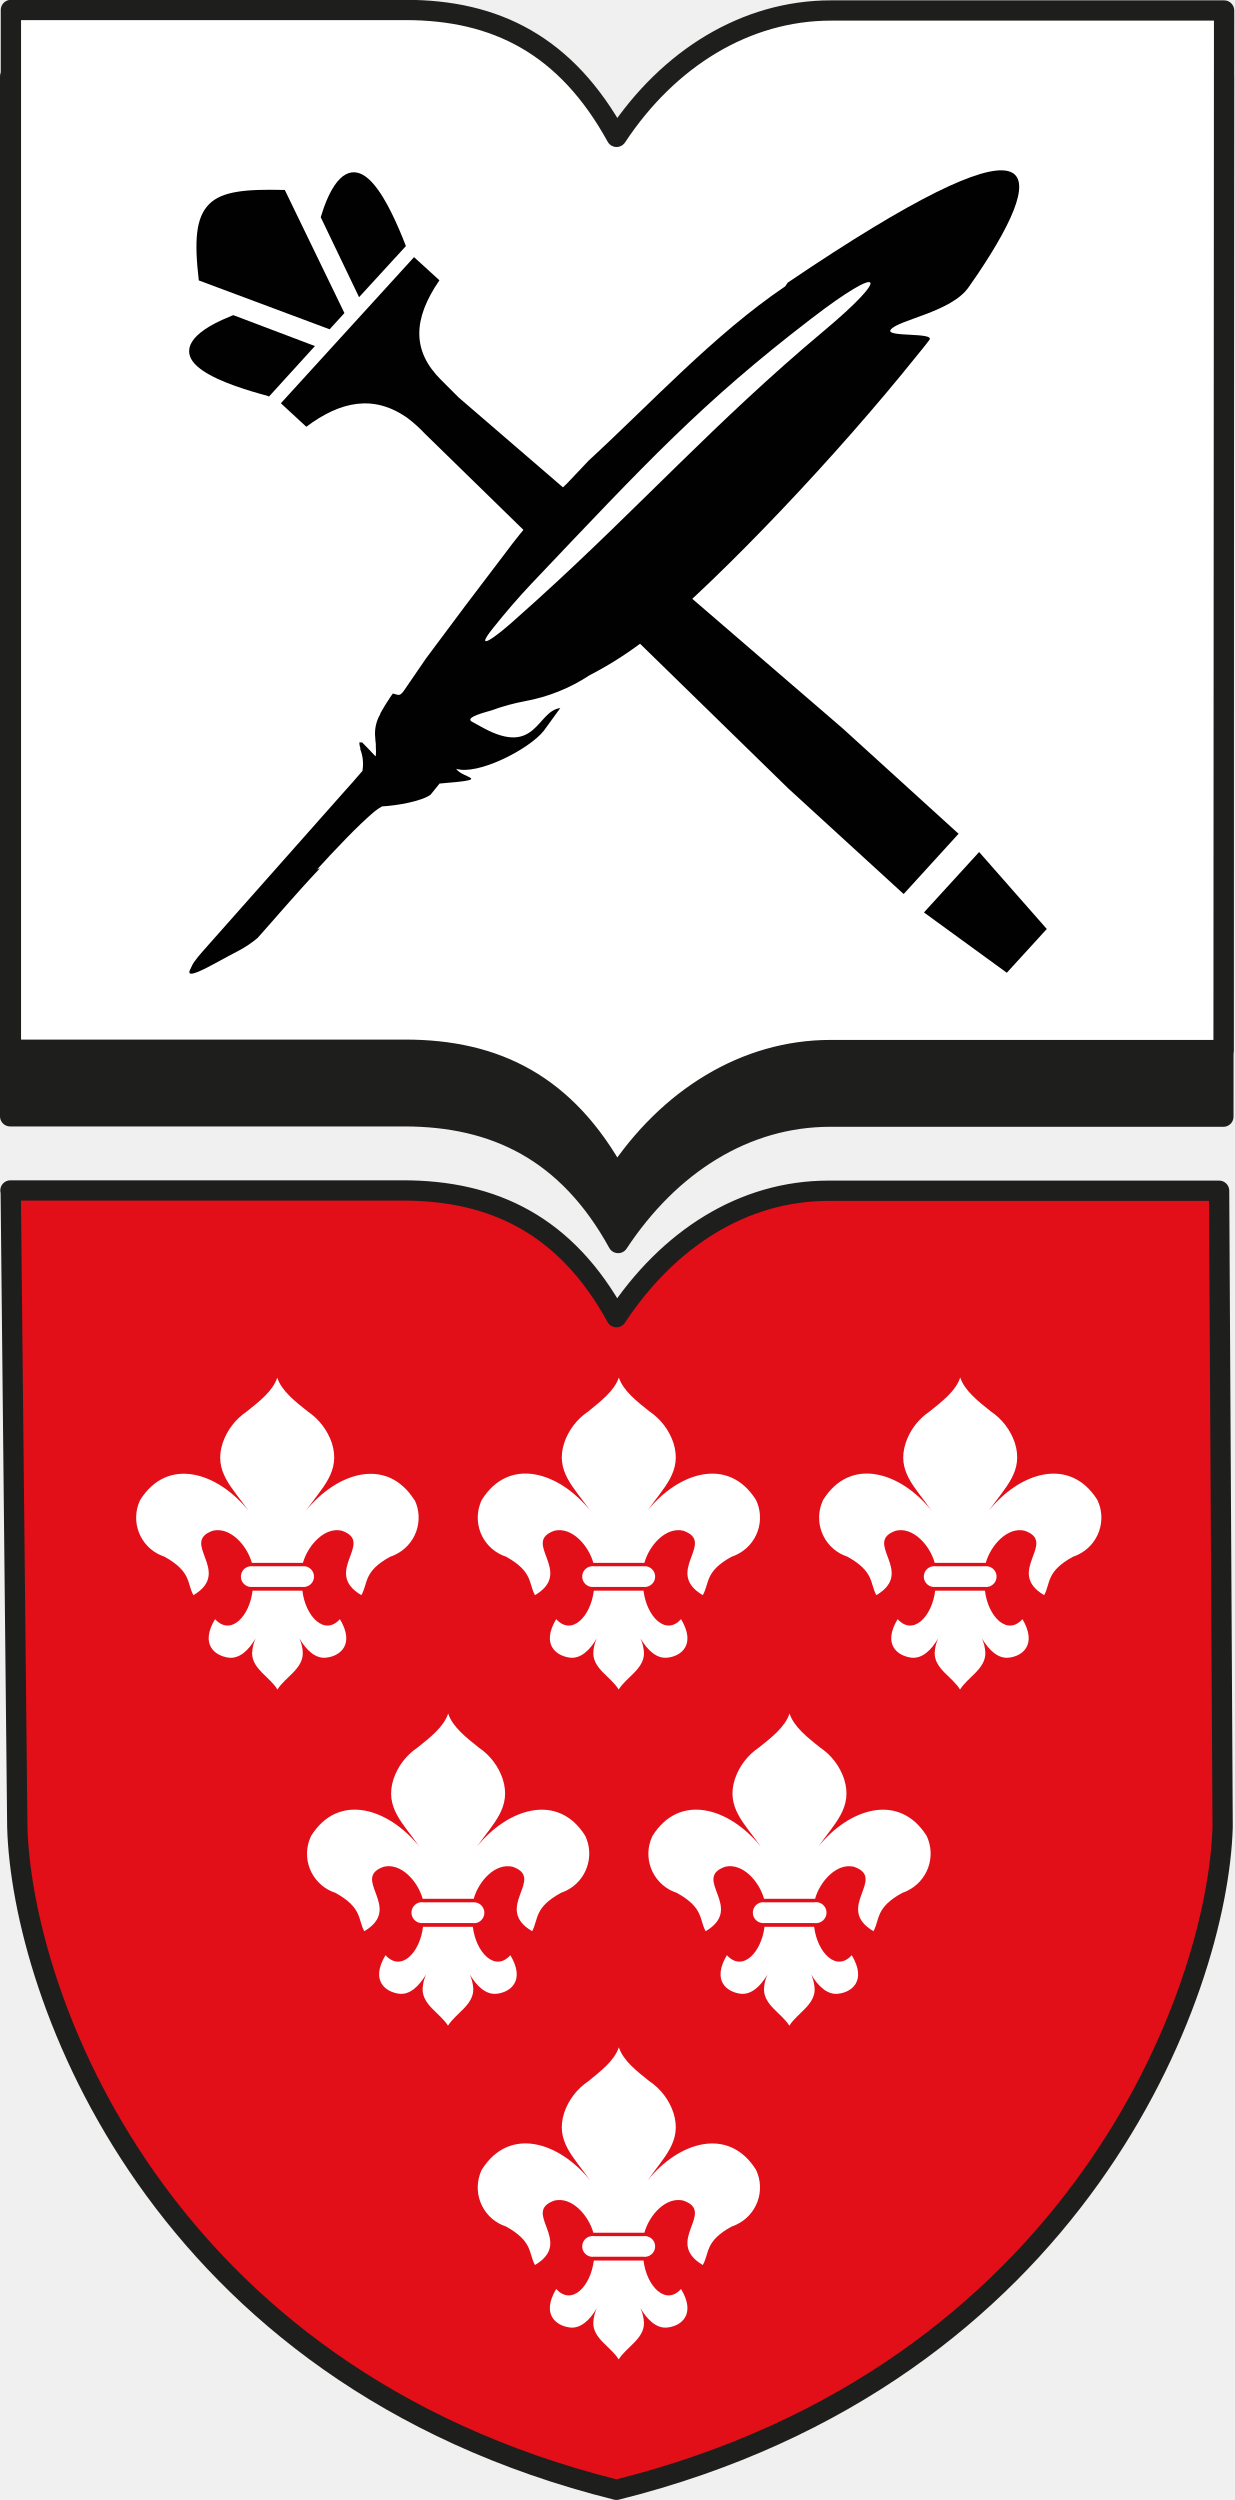
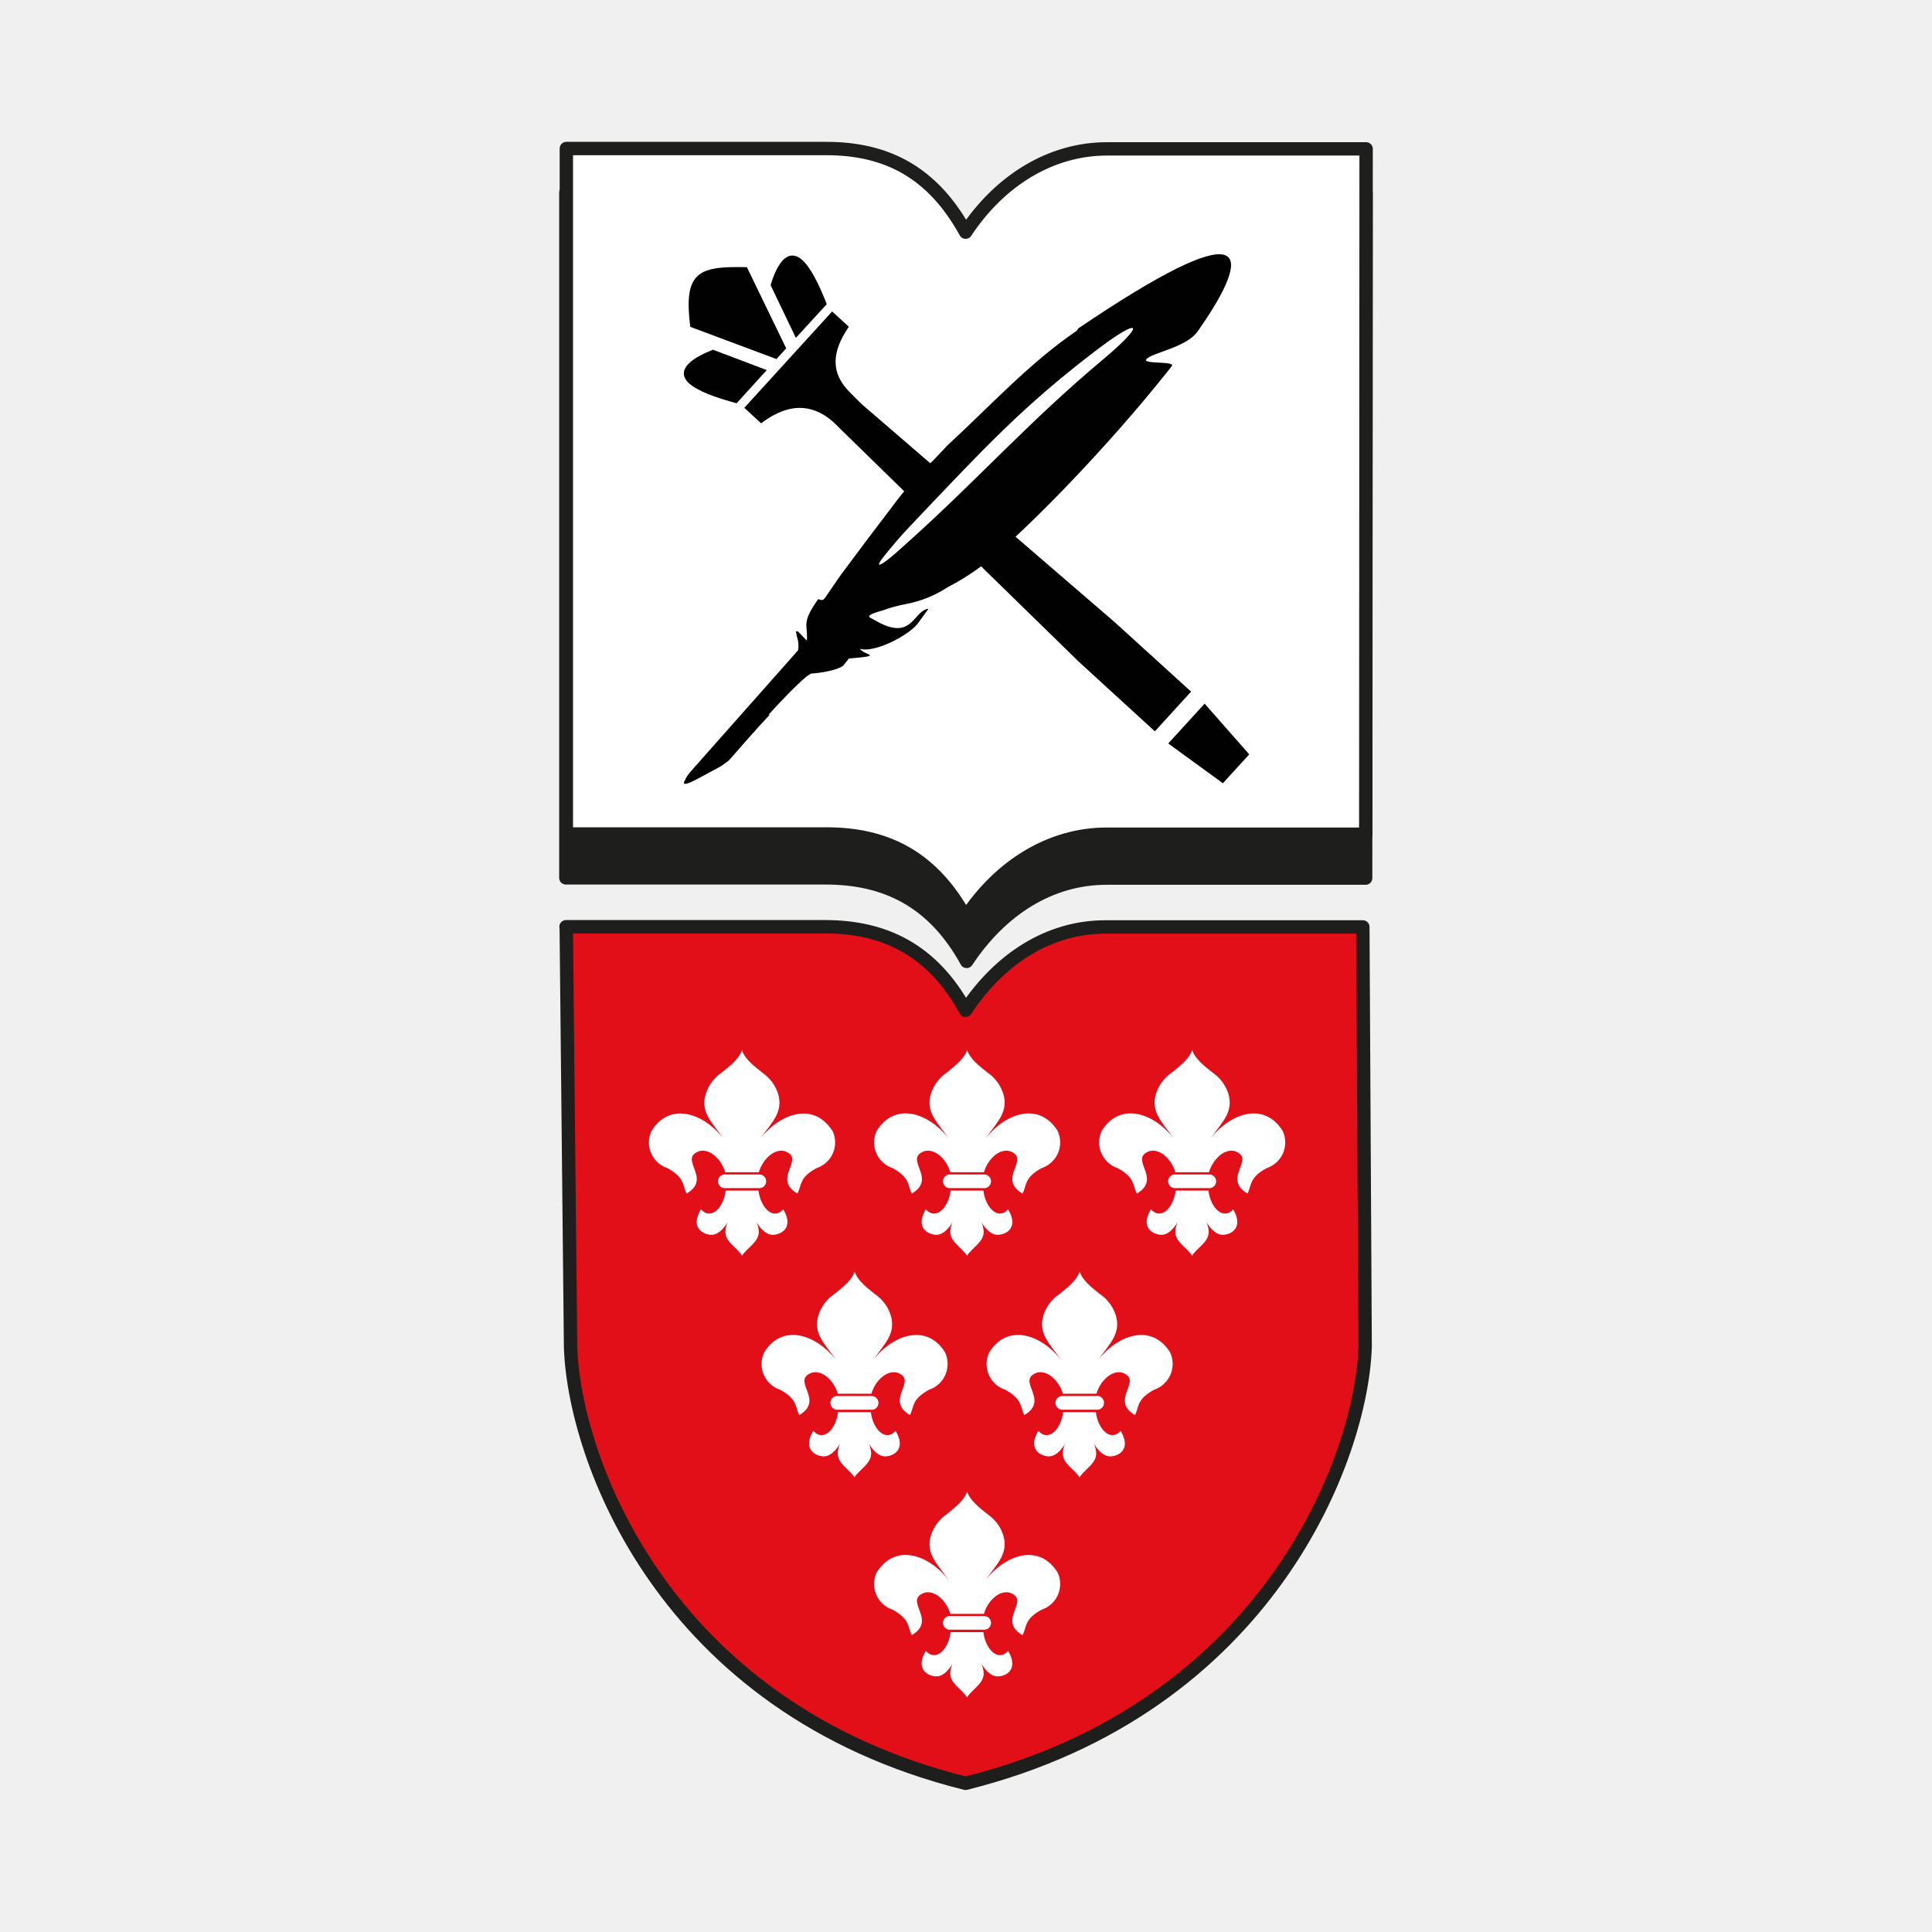
- <svg xmlns="http://www.w3.org/2000/svg" viewBox="0 0 210.57 426.52">
+ <svg xmlns="http://www.w3.org/2000/svg" viewBox="-144.71 -36.74 500 500">
  <g fill-rule="evenodd">
    <g stroke="#1e1e1c" stroke-linejoin="round" stroke-width="3.46">
      <path d="M105.52 34.7c-8.57-15.66-20.93-21.62-36.48-21.61H1.73v177.36h67.25c15.43 0 27.86 5.95 36.48 21.62 8.8-13.35 21.62-21.56 36.17-21.56h67.09l.09-177.36h-67.1c-14.55 0-27.37 8.2-36.19 21.58z" fill="#1e1e1c" />
      <path d="M105.19 23.35C96.59 7.7 84.59 1.7 69.16 1.7H1.86v177.39h67.25c15.48 0 27.48 5.91 36.08 21.61 8.81-13.37 22-21.55 36.48-21.55h67.08l.09-177.36h-67.08c-14.54 0-27.75 8.2-36.57 21.56z" fill="#fff" />
      <path d="M1.83 203.16L2.95 311.7c.78 28.39 23.7 93.49 102.22 113.08C183.7 405.2 207.76 340.1 208.59 311.7l-.6-108.55h-66.64c-14.56 0-27.36 8.21-36.18 21.57-8.57-15.67-21-21.64-36.48-21.62H1.78z" fill="#e20e18" />
    </g>
    <g fill="#fff">
      <path d="M128.98 370.18a7 7 0 0 1-3.37 9.37 6.51 6.51 0 0 1-.77.31c-4.64 2.52-3.77 4.54-4.94 6.57-6.77-4 2.41-9-3.33-11-3-.69-5.82 2.52-6.63 5.49h-8.71c-.83-3-3.68-6.18-6.63-5.49-5.76 2 3.44 7-3.33 11-1.11-2-.3-4-4.94-6.57a7 7 0 0 1-4.46-8.89 5.94 5.94 0 0 1 .32-.79c4.73-7.55 13.31-4.67 18.5 1.83-2.79-4-6-6.69-4.43-11.57a10.57 10.57 0 0 1 4.12-5.37c2-1.65 4.45-3.48 5.2-5.79.75 2.31 3.15 4.14 5.21 5.79a10.53 10.53 0 0 1 4.1 5.37c1.54 4.88-1.62 7.55-4.41 11.57 5.19-6.5 13.77-9.36 18.5-1.83zm-19.19 11.32c.972-.116 1.854.578 1.97 1.55s-.578 1.854-1.55 1.97a1.48 1.48 0 0 1-.42 0h-8.48c-.972.116-1.854-.578-1.97-1.55s.578-1.854 1.55-1.97a1.48 1.48 0 0 1 .42 0zm0 4.16c.52 4.38 3.77 7.79 6.4 4.86 2.58 4.29.09 6.29-2.25 6.56-1.87.27-3.48-1.26-4.66-3.27a7.09 7.09 0 0 1 .59 2.52c0 2.72-3 4.09-4.32 6.21-1.26-2.12-4.33-3.49-4.33-6.21a6.64 6.64 0 0 1 .59-2.52c-1.19 2.05-2.81 3.54-4.65 3.27-2.34-.32-4.83-2.27-2.27-6.56 2.68 2.93 5.89-.48 6.42-4.86zm48.31-72.43a7.05 7.05 0 0 1-3.38 9.39 6.36 6.36 0 0 1-.76.31c-4.64 2.52-3.83 4.54-4.94 6.55-6.77-4 2.41-9-3.34-11-2.94-.69-5.81 2.52-6.62 5.47h-8.71c-.83-3-3.68-6.16-6.63-5.47-5.76 2 3.44 7-3.33 11-1.11-2-.3-4-4.94-6.55a7 7 0 0 1-4.46-8.91 7.68 7.68 0 0 1 .32-.79c4.73-7.54 13.31-4.66 18.5 1.84-2.79-4-6-6.69-4.43-11.56a10.53 10.53 0 0 1 4.1-5.37c2.07-1.65 4.47-3.5 5.22-5.8.75 2.3 3.15 4.15 5.21 5.8a10.44 10.44 0 0 1 4.1 5.37c1.54 4.87-1.62 7.55-4.41 11.56 5.19-6.5 13.77-9.36 18.5-1.84zm-19.2 11.32a1.79 1.79 0 1 1 .52 3.54 2.26 2.26 0 0 1-.52 0h-8.47a1.79 1.79 0 0 1-.52-3.54 2.26 2.26 0 0 1 .52 0zm0 4.18c.53 4.36 3.78 7.79 6.41 4.84 2.58 4.3.09 6.29-2.25 6.57-1.87.26-3.48-1.26-4.66-3.27a7 7 0 0 1 .59 2.51c0 2.73-3 4.1-4.32 6.22-1.32-2.12-4.33-3.49-4.33-6.22a6.59 6.59 0 0 1 .59-2.51c-1.2 2.05-2.81 3.53-4.65 3.27-2.34-.33-4.83-2.27-2.27-6.57 2.68 2.95 5.89-.48 6.42-4.84zm-39.04-15.5a7.06 7.06 0 0 1-3.37 9.39 7.28 7.28 0 0 1-.77.31c-4.64 2.52-3.83 4.54-4.94 6.55-6.77-4 2.41-9-3.33-11-3-.69-5.82 2.52-6.63 5.47h-8.71c-.83-3-3.68-6.16-6.63-5.47-5.76 2 3.44 7-3.33 11-1.11-2-.3-4-4.94-6.55a7 7 0 0 1-4.46-8.91 7.68 7.68 0 0 1 .32-.79c4.73-7.54 13.29-4.66 18.5 1.84-2.79-4-6-6.69-4.43-11.56a10.53 10.53 0 0 1 4.1-5.37c2.07-1.65 4.47-3.5 5.22-5.8.75 2.3 3.15 4.15 5.21 5.8a10.53 10.53 0 0 1 4.1 5.37c1.54 4.87-1.62 7.55-4.41 11.56 5.19-6.5 13.83-9.36 18.5-1.84zm-19.19 11.32a1.79 1.79 0 0 1 .51 3.54 2.18 2.18 0 0 1-.51 0h-8.48a1.79 1.79 0 0 1-.52-3.54 2.26 2.26 0 0 1 .52 0zm0 4.18c.52 4.36 3.77 7.79 6.4 4.84 2.58 4.3.07 6.29-2.25 6.57-1.87.26-3.48-1.26-4.66-3.27a7 7 0 0 1 .59 2.51c0 2.73-3 4.1-4.32 6.22-1.32-2.12-4.33-3.49-4.33-6.22a6.59 6.59 0 0 1 .59-2.51c-1.26 2.05-2.8 3.53-4.65 3.27-2.34-.33-4.85-2.27-2.27-6.57 2.67 2.95 5.89-.48 6.4-4.84zm106.55-72.83a7 7 0 0 1-3.34 9.36 6.07 6.07 0 0 1-.8.32c-4.64 2.52-3.83 4.55-4.94 6.57-6.77-4 2.43-9-3.34-11-2.94-.69-5.79 2.52-6.62 5.49h-8.71c-.82-3-3.68-6.18-6.63-5.49-5.75 2 3.44 7-3.33 11-1.11-2-.3-4-4.94-6.57a7 7 0 0 1-4.45-8.91 7.28 7.28 0 0 1 .31-.77c4.73-7.55 13.31-4.67 18.5 1.82-2.79-4-6-6.68-4.41-11.56a10.48 10.48 0 0 1 4.1-5.37c2.06-1.65 4.46-3.48 5.2-5.78.76 2.3 3.16 4.13 5.21 5.78a10.5 10.5 0 0 1 4.11 5.37c1.54 4.88-1.63 7.55-4.42 11.56 5.19-6.49 13.77-9.34 18.5-1.82zm-19.18 11.32c.972-.116 1.854.578 1.97 1.55s-.578 1.854-1.55 1.97a1.48 1.48 0 0 1-.42 0h-8.45c-.972.116-1.854-.578-1.97-1.55s.578-1.854 1.55-1.97a1.48 1.48 0 0 1 .42 0zm0 4.16c.51 4.38 3.77 7.79 6.4 4.86 2.52 4.29.08 6.29-2.26 6.56-1.85.27-3.46-1.25-4.66-3.28a6.64 6.64 0 0 1 .59 2.52c0 2.71-3 4.09-4.32 6.21-1.26-2.12-4.33-3.5-4.33-6.21a7.09 7.09 0 0 1 .59-2.52c-1.18 2.06-2.79 3.55-4.65 3.28-2.34-.34-4.83-2.27-2.26-6.56 2.67 2.93 5.88-.48 6.41-4.86z" />
      <path d="M128.98 255.9a7 7 0 0 1-3.37 9.37 5.16 5.16 0 0 1-.77.31c-4.64 2.52-3.77 4.55-4.94 6.57-6.77-4 2.41-9-3.33-11-3-.69-5.82 2.52-6.63 5.49h-8.71c-.83-3-3.68-6.18-6.63-5.49-5.76 2 3.44 7-3.33 11-1.11-2-.3-4-4.94-6.57a7 7 0 0 1-4.46-8.88 5.56 5.56 0 0 1 .32-.8c4.73-7.55 13.31-4.67 18.5 1.82-2.79-4-6-6.68-4.43-11.56a10.57 10.57 0 0 1 4.12-5.37c2-1.65 4.45-3.48 5.2-5.78.75 2.3 3.15 4.13 5.21 5.78a10.53 10.53 0 0 1 4.1 5.37c1.54 4.88-1.62 7.55-4.41 11.56 5.19-6.49 13.77-9.34 18.5-1.82zm-19.19 11.32c.972-.116 1.854.578 1.97 1.55s-.578 1.854-1.55 1.97a1.48 1.48 0 0 1-.42 0h-8.48c-.972.116-1.854-.578-1.97-1.55s.578-1.854 1.55-1.97a1.48 1.48 0 0 1 .42 0zm0 4.16c.52 4.38 3.77 7.79 6.4 4.86 2.58 4.29.09 6.29-2.25 6.56-1.87.27-3.48-1.25-4.66-3.28a7.09 7.09 0 0 1 .59 2.52c0 2.71-3 4.09-4.32 6.21-1.26-2.12-4.33-3.5-4.33-6.21a6.64 6.64 0 0 1 .59-2.52c-1.19 2.06-2.81 3.55-4.65 3.28-2.34-.34-4.83-2.27-2.27-6.56 2.68 2.93 5.89-.48 6.42-4.86zM70.74 255.9a7 7 0 0 1-3.37 9.37 5.28 5.28 0 0 1-.78.31c-4.64 2.52-3.77 4.55-4.94 6.57-6.76-4 2.42-9-3.34-11-2.93-.69-5.8 2.52-6.63 5.49h-8.71c-.83-3-3.7-6.18-6.65-5.49-5.74 2 3.44 7-3.32 11-1.12-2-.3-4-4.95-6.57a7 7 0 0 1-4.46-8.88 7.28 7.28 0 0 1 .31-.77c4.74-7.55 13.31-4.67 18.5 1.82-2.79-4-6-6.68-4.41-11.56a10.57 10.57 0 0 1 4.1-5.37c2.06-1.65 4.46-3.48 5.21-5.78.75 2.3 3.15 4.13 5.22 5.78a10.68 10.68 0 0 1 4.1 5.37c1.53 4.88-1.63 7.55-4.43 11.56 5.21-6.49 13.77-9.34 18.52-1.82zm-19.15 11.32c.972-.116 1.854.578 1.97 1.55s-.578 1.854-1.55 1.97a1.48 1.48 0 0 1-.42 0h-8.51c-.972.116-1.854-.578-1.97-1.55s.578-1.854 1.55-1.97a1.48 1.48 0 0 1 .42 0zm0 4.16c.51 4.38 3.77 7.79 6.4 4.86 2.58 4.29.07 6.29-2.27 6.56-1.85.27-3.46-1.25-4.64-3.28a6.63 6.63 0 0 1 .58 2.52c0 2.71-3 4.09-4.33 6.21-1.25-2.12-4.32-3.5-4.32-6.21a7.09 7.09 0 0 1 .59-2.52c-1.18 2.06-2.79 3.55-4.66 3.28-2.32-.34-4.83-2.27-2.25-6.56 2.67 2.93 5.89-.48 6.4-4.86z" />
      <use href="#B" />
    </g>
    <g fill="#010101">
      <path d="M47.92 68.8l22.72-24.93 4.33 3.95c-4.59 6.68-4.66 12.1.29 17l3 3 65.48 56.43 19.8 18-9.37 10.28-19.67-18L72.5 74a23.36 23.36 0 0 0-2.91-2.63c-5.82-4.18-11.57-2.88-17.33 1.44l-4.33-4zm-14-20.94c-.81-6.84-.49-10.73 1.73-13s6.32-2.61 12.94-2.45l10.17 21-2.52 2.77-22.28-8.32zm11.9 19.73l-1.44-.4c-3.53-1-8.4-2.59-10.76-4.72s-2.05-5 4.27-7.89l1.7-.73.2-.09 13.94 5.28-7.88 8.66zm23.42-25.63c-.16-.44-.36-.93-.57-1.45-1.38-3.36-3.49-8-5.88-10.06s-5.22-1.47-7.55 5l-.52 1.61 6.54 13.64 8-8.73zm97.83 103.43l11.52 13.1-6.82 7.47-14-10.19-.13-.11 9.4-10.29z" />
      <path d="M133.97 48.85c-12.16 8.24-22.73 19.78-33.54 29.73l-3.66 3.87a87 87 0 0 0-10.48 11.8q-6.84 8.94-13.62 18.1l-3.78 5.52c-.73 1-.92.68-1.86.45l-.23.31a2.73 2.73 0 0 1-.21.3 1.81 1.81 0 0 1-.19.29c0 .09-.11.19-.19.27 0 .1-.11.18-.16.27a2.26 2.26 0 0 1-.16.26.78.78 0 0 1-.16.24 1 1 0 0 1-.13.22l-.13.22a1.51 1.51 0 0 1-.11.22.75.75 0 0 1-.13.18.84.84 0 0 1-.12.23.54.54 0 0 1-.11.18l-.08.17-.08.17a.06.06 0 0 1 0 .06s0 .1-.07.11a6.53 6.53 0 0 0-.75 3.85.06.06 0 0 1 0 .06c0 .32.07.63.1 1v.56a8.3 8.3 0 0 1 0 1.41.29.29 0 0 1-.07.12c-.74-.8-1.5-1.58-2.27-2.36a.06.06 0 0 1-.08 0h-.39a.14.14 0 0 0 0 .09 2.37 2.37 0 0 0 .16.84v.11.14a6.9 6.9 0 0 1 .38 3.57.17.17 0 0 1 0 .1c-1.13 1.34-2.29 2.62-3.44 3.91l-23.53 26.55c-6.29 7 2.38 1.37 6-.4a18.61 18.61 0 0 0 3.41-2.28c3.92-4.32 14.08-16.21 19.62-20.86a12.08 12.08 0 0 1 1.26-.85c2.58-.14 6.77-.88 8.29-2 .53-.63 1-1.26 1.53-1.9 9.4-.76 3.92-.83 2.83-2.52 3.63 1.17 12.38-3.27 14.94-6.46l2.83-3.9c-4 .48-4.07 8.3-13.12 3.4l-2-1.1c-1.26-.79 2.94-1.73 3.41-1.91a35.11 35.11 0 0 1 5.71-1.57 29.66 29.66 0 0 0 11-4.42 61.91 61.91 0 0 0 10.82-7.1c11.82-9.85 31.12-30.05 45.14-47.58.69-.83 1.37-1.67 2-2.51 1.07-1.37-7.55-.43-6.6-1.75 1.25-1.71 10.39-3 13.32-7.28l1.52-2.2c13-19.32 11.32-28.14-32.4 1.44z" />
      <path d="M44.43 151.52l-9.9 11.18c-6.29 7 2.37 1.38 6-.4a18.9 18.9 0 0 0 3.41-2.27c2.2-2.43 6.36-7.36 10.64-11.89l-10.06 3.37z" />
    </g>
    <use href="#B" fill="#fff" />
  </g>
  <defs>
    <path id="B" d="M88.59 105.07l3.09-2.77c17.49-15.85 30.36-30.33 48.8-45.78 11.65-9.74 10.36-11.71-2.08-2.15-18.67 14.33-28 24.42-47.71 45.19-2.31 2.44-4.5 5-6.62 7.66-3.2 4 0 2 4.52-2.15z" />
  </defs>
</svg>
